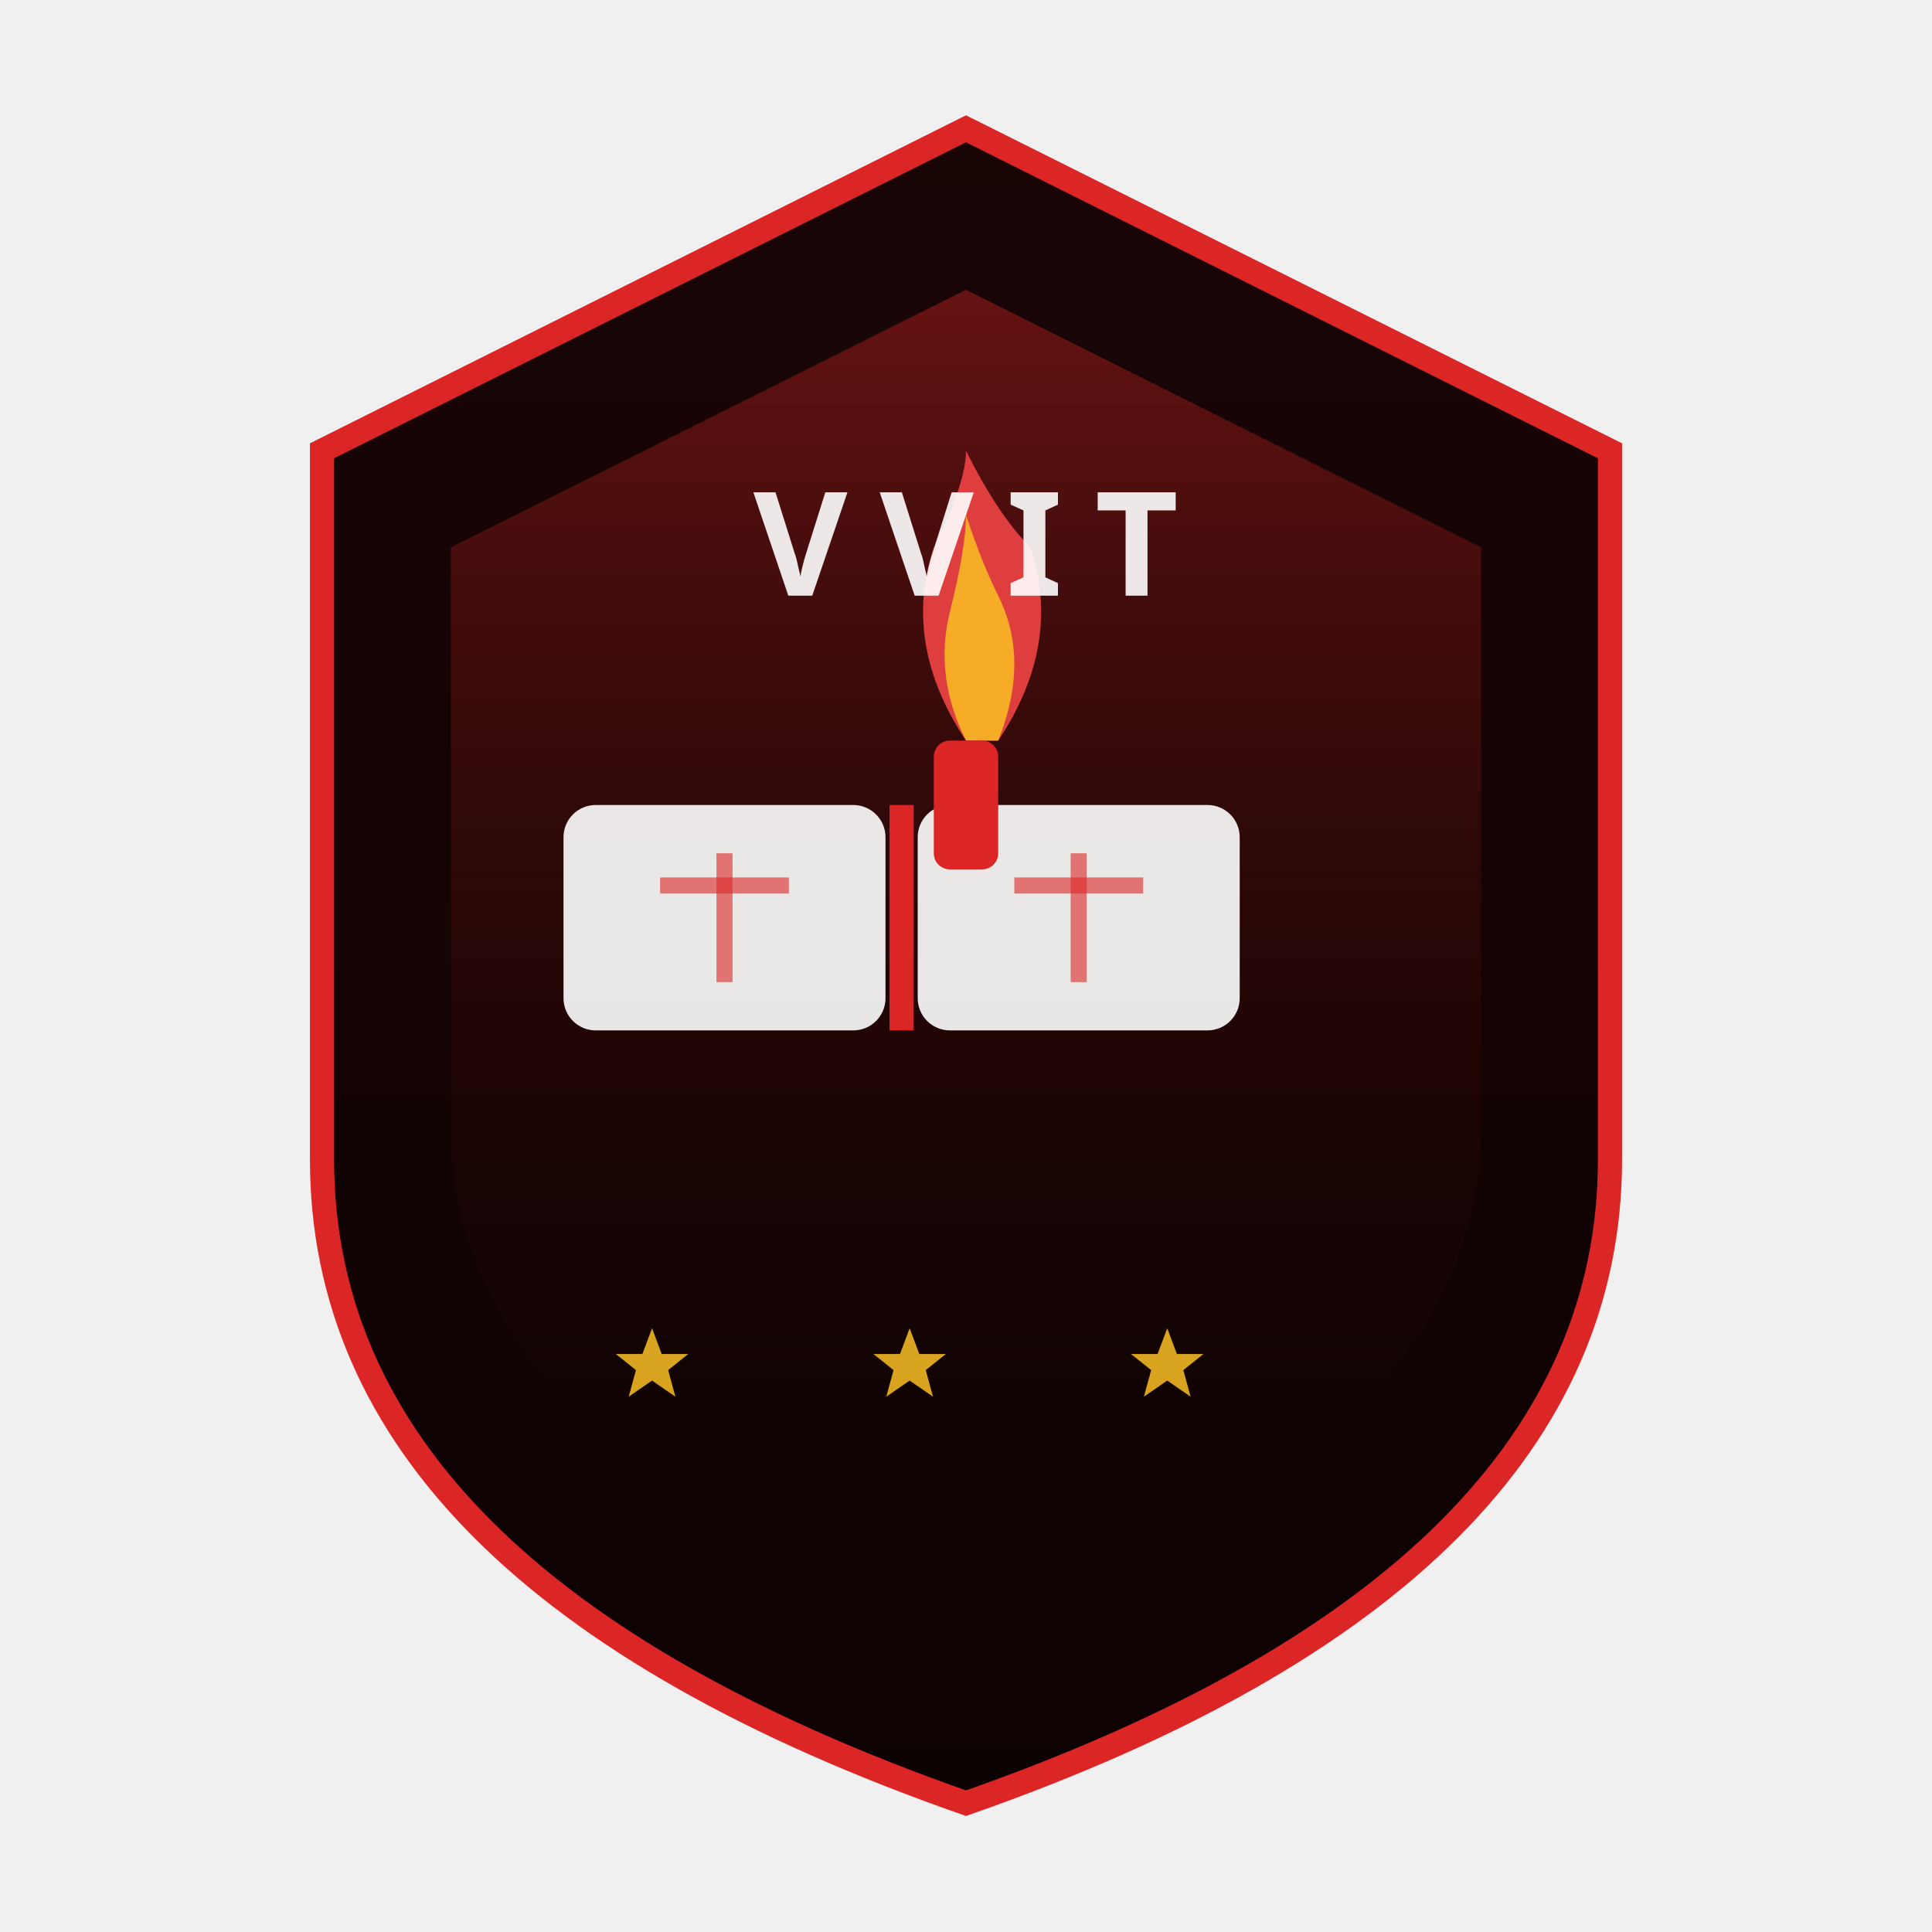
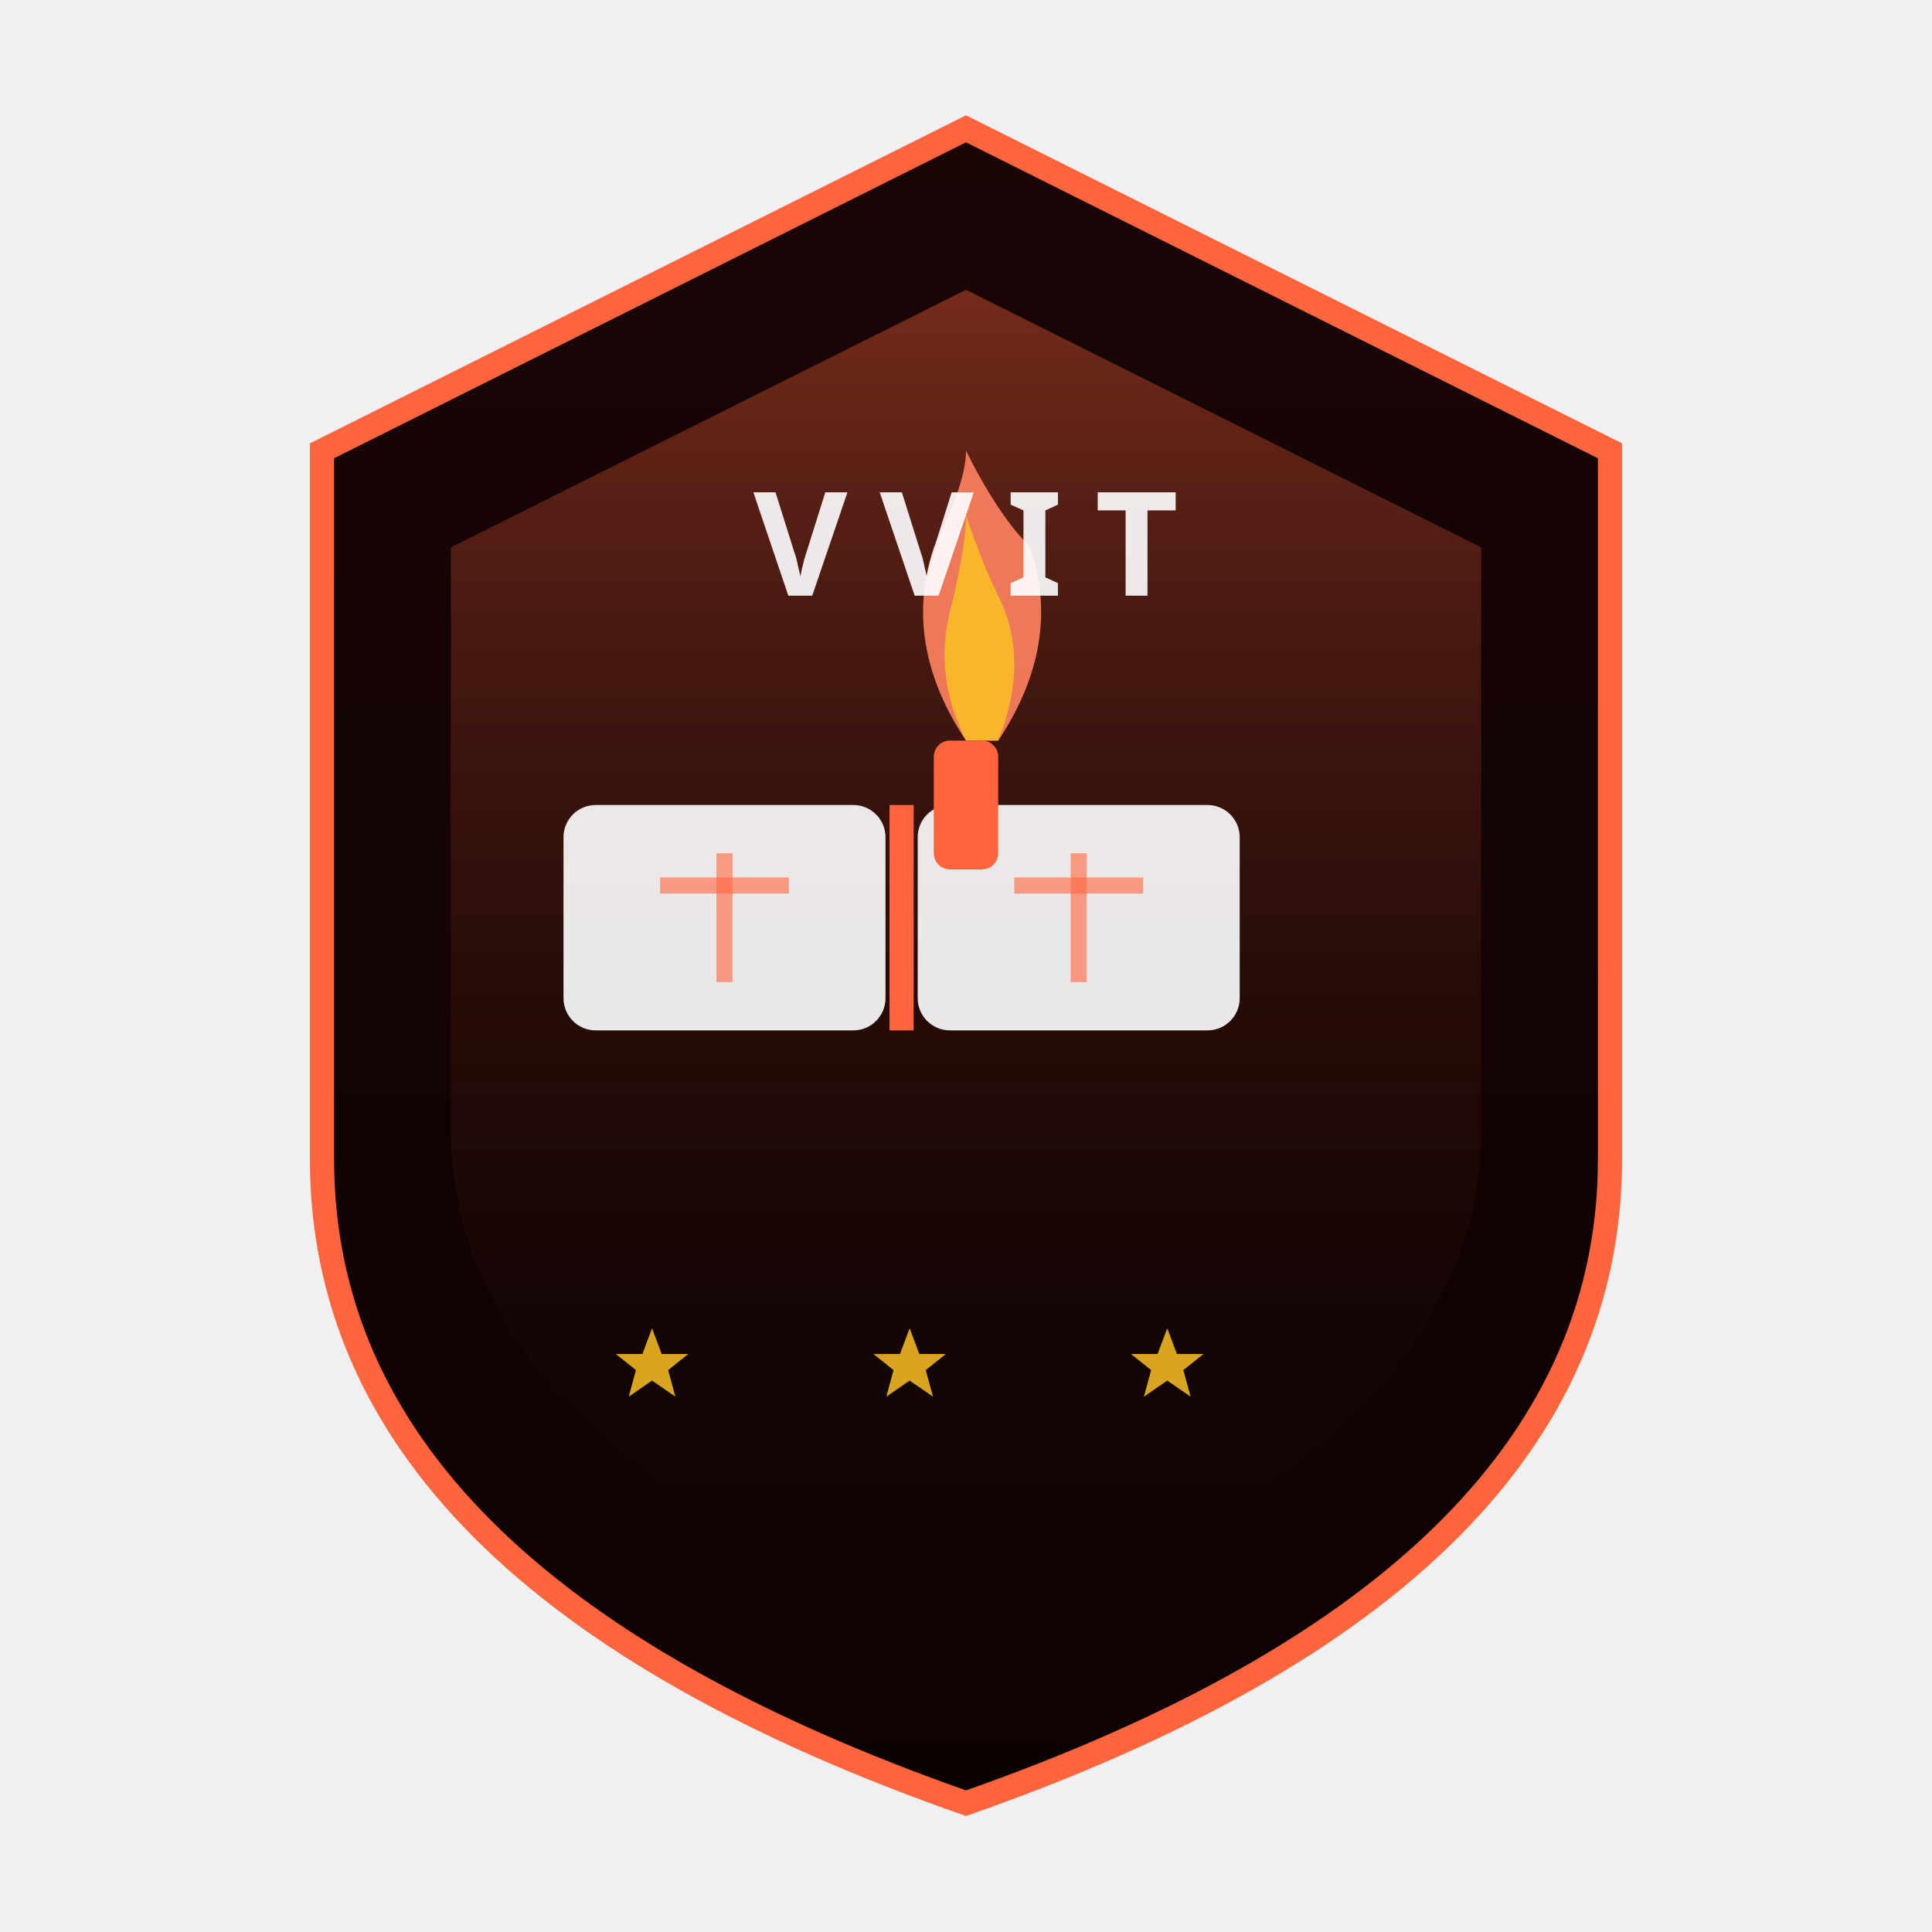
<svg xmlns="http://www.w3.org/2000/svg" viewBox="0 0 120 120" fill="none">
-   <path d="M60 8 L100 28 L100 72 Q100 98 60 112 Q20 98 20 72 L20 28 Z" fill="url(#shieldGrad)" stroke="#dc2626" stroke-width="1.5" />
+   <path d="M60 8 L100 28 L100 72 Q100 98 60 112 Q20 98 20 72 L20 28 Z" fill="url(#shieldGrad)" stroke="#FF653D" stroke-width="1.5" />
  <path d="M60 18 L92 34 L92 70 Q92 90 60 102 Q28 90 28 70 L28 34 Z" fill="url(#innerGrad)" opacity="0.4" />
  <g transform="translate(35, 44)">
    <rect x="0" y="6" width="20" height="14" rx="2" fill="white" opacity="0.9" />
    <rect x="22" y="6" width="20" height="14" rx="2" fill="white" opacity="0.9" />
-     <line x1="21" y1="6" x2="21" y2="20" stroke="#dc2626" stroke-width="1.5" />
-     <line x1="10" y1="9" x2="10" y2="17" stroke="#dc2626" stroke-width="1" opacity="0.6" />
-     <line x1="6" y1="11" x2="14" y2="11" stroke="#dc2626" stroke-width="1" opacity="0.6" />
-     <line x1="32" y1="9" x2="32" y2="17" stroke="#dc2626" stroke-width="1" opacity="0.6" />
-     <line x1="28" y1="11" x2="36" y2="11" stroke="#dc2626" stroke-width="1" opacity="0.6" />
+     <line x1="21" y1="6" x2="21" y2="20" stroke="#FF653D" stroke-width="1.5" />
+     <line x1="10" y1="9" x2="10" y2="17" stroke="#FF653D" stroke-width="1" opacity="0.6" />
+     <line x1="6" y1="11" x2="14" y2="11" stroke="#FF653D" stroke-width="1" opacity="0.6" />
+     <line x1="32" y1="9" x2="32" y2="17" stroke="#FF653D" stroke-width="1" opacity="0.6" />
+     <line x1="28" y1="11" x2="36" y2="11" stroke="#FF653D" stroke-width="1" opacity="0.6" />
  </g>
  <g transform="translate(53, 26)">
-     <path d="M7 20 Q3 14 5 8 Q7 4 7 2 Q9 6 11 8 Q13 14 9 20 Z" fill="#ef4444" opacity="0.9" />
+     <path d="M7 20 Q3 14 5 8 Q7 4 7 2 Q9 6 11 8 Q13 14 9 20 Z" fill="#FF8362" opacity="0.9" />
    <path d="M7 20 Q5 16 6 12 Q7 8 7 6 Q8 9 9 11 Q11 15 9 20 Z" fill="#fbbf24" opacity="0.85" />
-     <rect x="5" y="20" width="4" height="8" rx="1" fill="#dc2626" />
+     <rect x="5" y="20" width="4" height="8" rx="1" fill="#FF653D" />
  </g>
  <g fill="#fbbf24" opacity="0.85" transform="translate(38, 82)">
    <polygon points="5,1 6.2,4.2 9.5,4.2 7,6.2 7.9,9.5 5,7.5 2.1,9.5 3,6.2 0.5,4.2 3.8,4.2" transform="scale(0.5)" />
    <polygon points="5,1 6.2,4.2 9.5,4.2 7,6.2 7.9,9.5 5,7.5 2.1,9.5 3,6.2 0.5,4.2 3.8,4.2" transform="translate(16,0) scale(0.5)" />
    <polygon points="5,1 6.2,4.2 9.5,4.2 7,6.2 7.9,9.5 5,7.5 2.1,9.5 3,6.2 0.5,4.2 3.8,4.2" transform="translate(32,0) scale(0.5)" />
  </g>
  <text x="60" y="37" font-family="'Rajdhani', sans-serif" font-size="9" font-weight="700" fill="white" text-anchor="middle" letter-spacing="2" opacity="0.9">VVIT</text>
  <defs>
    <linearGradient id="shieldGrad" x1="0%" y1="0%" x2="0%" y2="100%">
      <stop offset="0%" stop-color="#1a0505" />
      <stop offset="100%" stop-color="#0d0202" />
    </linearGradient>
    <linearGradient id="innerGrad" x1="0%" y1="0%" x2="0%" y2="100%">
-       <stop offset="0%" stop-color="#dc2626" />
+       <stop offset="0%" stop-color="#FF653D" />
      <stop offset="100%" stop-color="transparent" />
    </linearGradient>
  </defs>
</svg>
